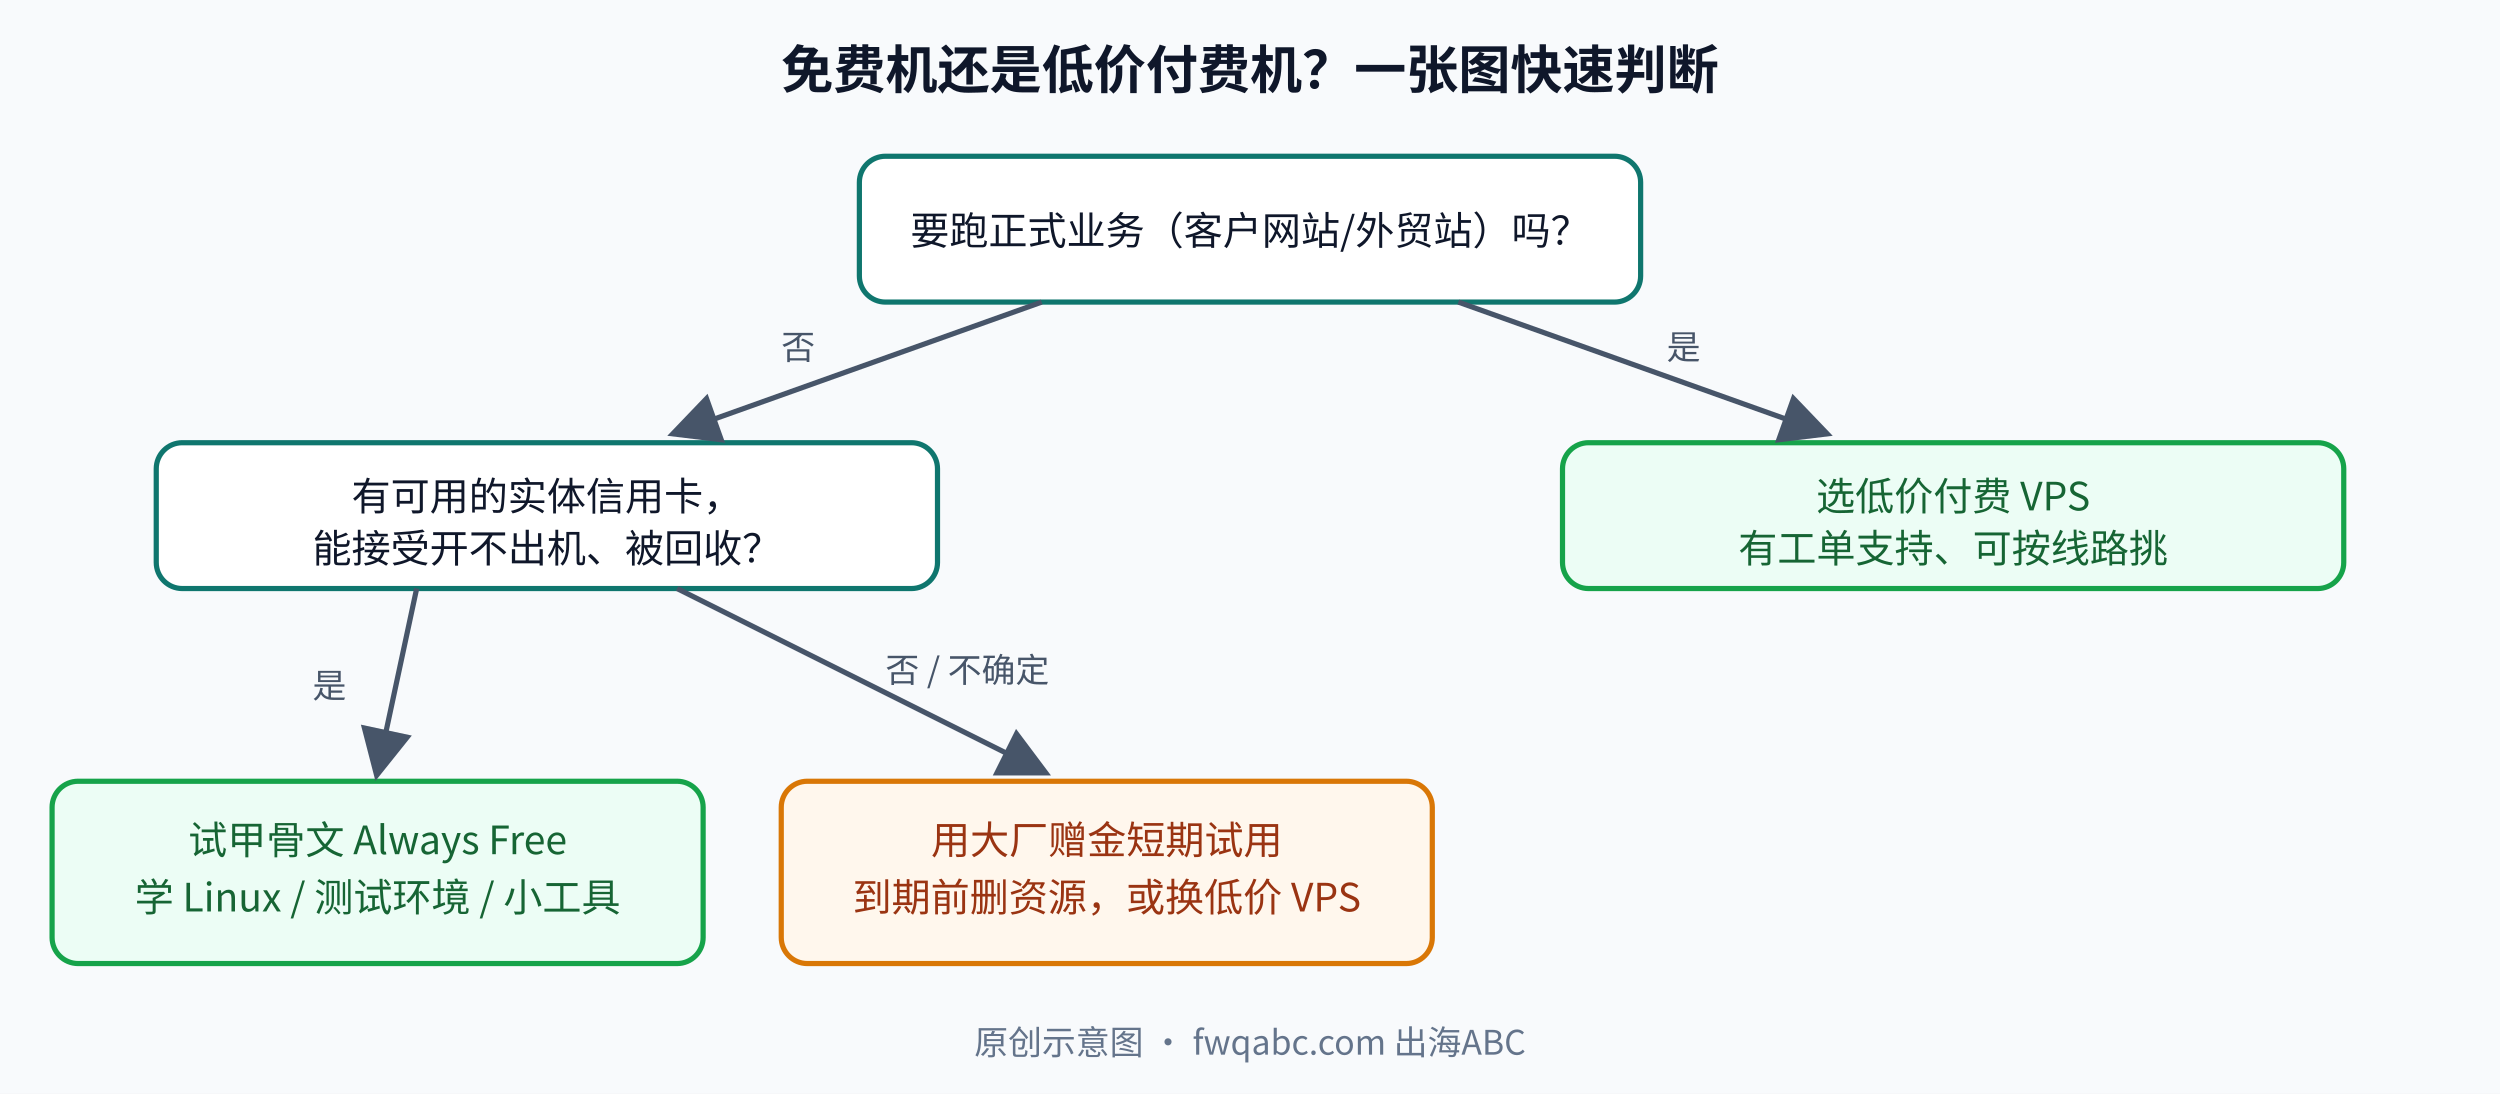
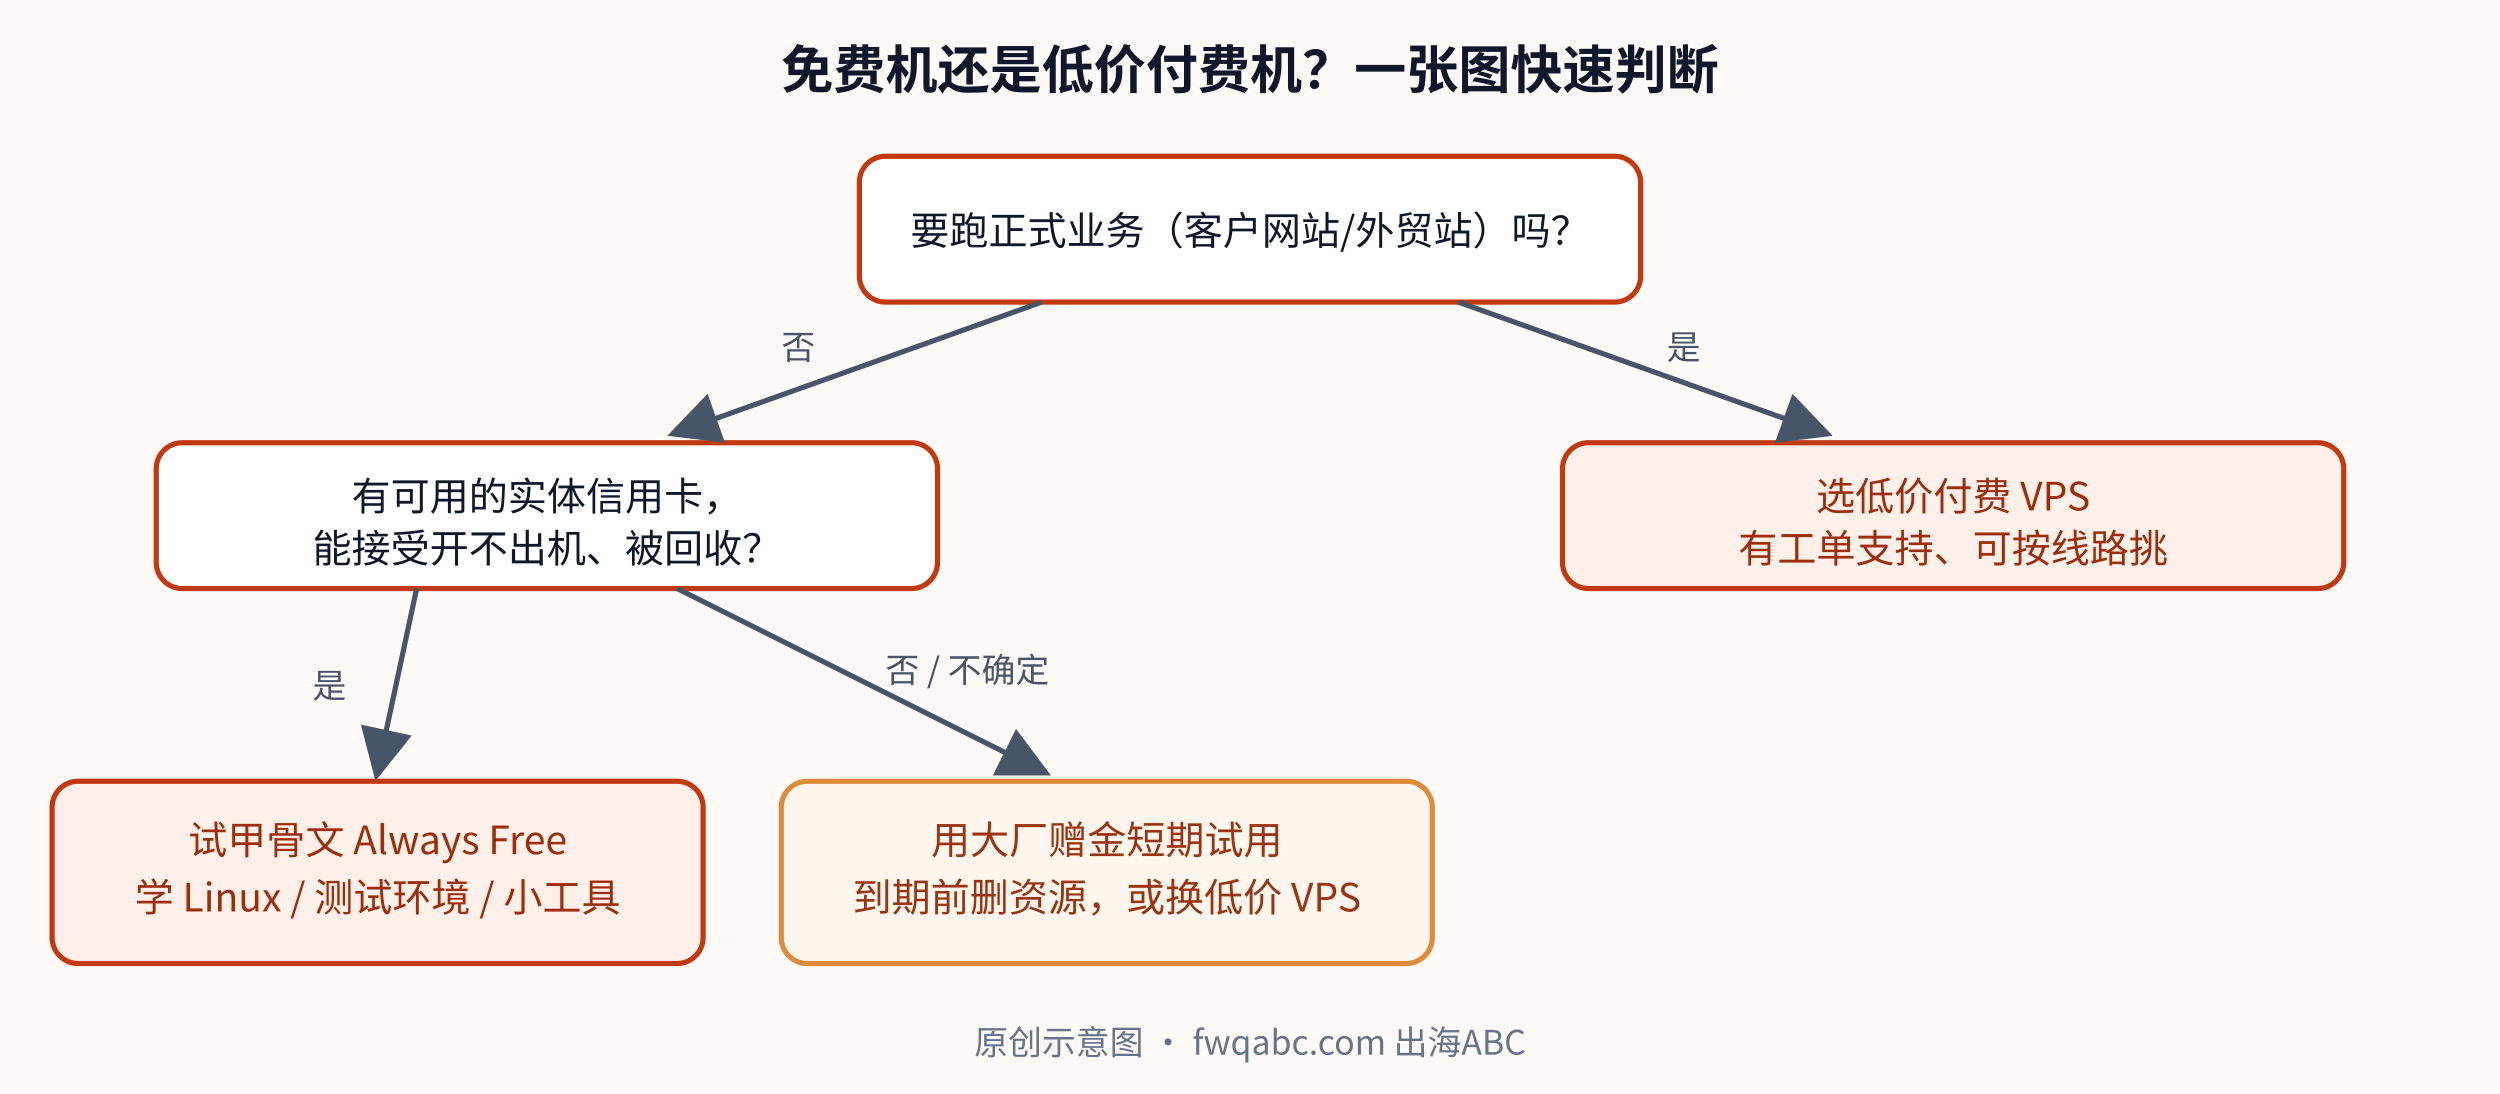
<svg xmlns="http://www.w3.org/2000/svg" viewBox="0 0 960 420" font-family="'PingFang SC','Microsoft YaHei','Noto Sans CJK SC',sans-serif">
-   <rect width="960" height="420" fill="#f8fafc" />
+   <rect width="960" height="420" fill="#FFFAF7" />
  <text x="480" y="34" font-size="20" font-weight="700" text-anchor="middle" fill="#0f172a">免费机还是低价付费机？一张图快速判断</text>
  <defs>
    <marker id="b" markerWidth="10" markerHeight="10" refX="8" refY="5" orient="auto">
      <path d="M0,0 L10,5 L0,10z" fill="#475569" />
    </marker>
  </defs>
  <g font-size="15" text-anchor="middle">
-     <rect x="330" y="60" width="300" height="56" rx="10" fill="#fff" stroke="#0f766e" stroke-width="2" />
+     <rect x="330" y="60" width="300" height="56" rx="10" fill="#fff" stroke="#C2380F" stroke-width="2" />
    <text x="480" y="94" fill="#0f172a">要跑正式业务（客户网站/外贸站）吗？</text>
-     <rect x="60" y="170" width="300" height="56" rx="10" fill="#fff" stroke="#0f766e" stroke-width="2" />
+     <rect x="60" y="170" width="300" height="56" rx="10" fill="#fff" stroke="#C2380F" stroke-width="2" />
    <text x="210" y="196" fill="#0f172a">有可用的实体信用卡，</text>
    <text x="210" y="216" fill="#0f172a">能接受开不出机、被回收？</text>
-     <rect x="600" y="170" width="300" height="56" rx="10" fill="#ecfdf5" stroke="#16a34a" stroke-width="2" />
-     <text x="750" y="196" fill="#166534">选低价付费 VPS</text>
-     <text x="750" y="216" fill="#166534">有工单支持、可按线路挑</text>
-     <rect x="20" y="300" width="250" height="70" rx="10" fill="#ecfdf5" stroke="#16a34a" stroke-width="2" />
-     <text x="145" y="328" fill="#166534">试甲骨文 Always Free</text>
-     <text x="145" y="350" fill="#166534">学 Linux / 测试环境 / 小工具</text>
-     <rect x="300" y="300" width="250" height="70" rx="10" fill="#fff7ed" stroke="#d97706" stroke-width="2" />
+     <rect x="600" y="170" width="300" height="56" rx="10" fill="#FFF1EA" stroke="#C2380F" stroke-width="2" />
+     <text x="750" y="196" fill="#9E2D0B">选低价付费 VPS</text>
+     <text x="750" y="216" fill="#9E2D0B">有工单支持、可按线路挑</text>
+     <rect x="20" y="300" width="250" height="70" rx="10" fill="#FFF1EA" stroke="#C2380F" stroke-width="2" />
+     <text x="145" y="328" fill="#9E2D0B">试甲骨文 Always Free</text>
+     <text x="145" y="350" fill="#9E2D0B">学 Linux / 测试环境 / 小工具</text>
+     <rect x="300" y="300" width="250" height="70" rx="10" fill="#FFF7ED" stroke="#E08A3C" stroke-width="2" />
    <text x="425" y="328" fill="#9a3412">用大厂赠金短期试用</text>
    <text x="425" y="350" fill="#9a3412">到期前删资源，或换低价 VPS</text>
  </g>
  <g stroke="#475569" stroke-width="2" fill="none" marker-end="url(#b)">
    <path d="M400 116 L260 166" />
    <path d="M560 116 L700 166" />
    <path d="M160 226 L145 296" />
    <path d="M260 226 L400 296" />
  </g>
  <g font-size="13" fill="#475569">
    <text x="300" y="138">否</text>
    <text x="640" y="138">是</text>
    <text x="120" y="268">是</text>
    <text x="340" y="262">否 / 不确定</text>
  </g>
  <text x="480" y="405" font-size="13" text-anchor="middle" fill="#64748b">原创示意图 · fwqabc.com 出海ABC</text>
</svg>
